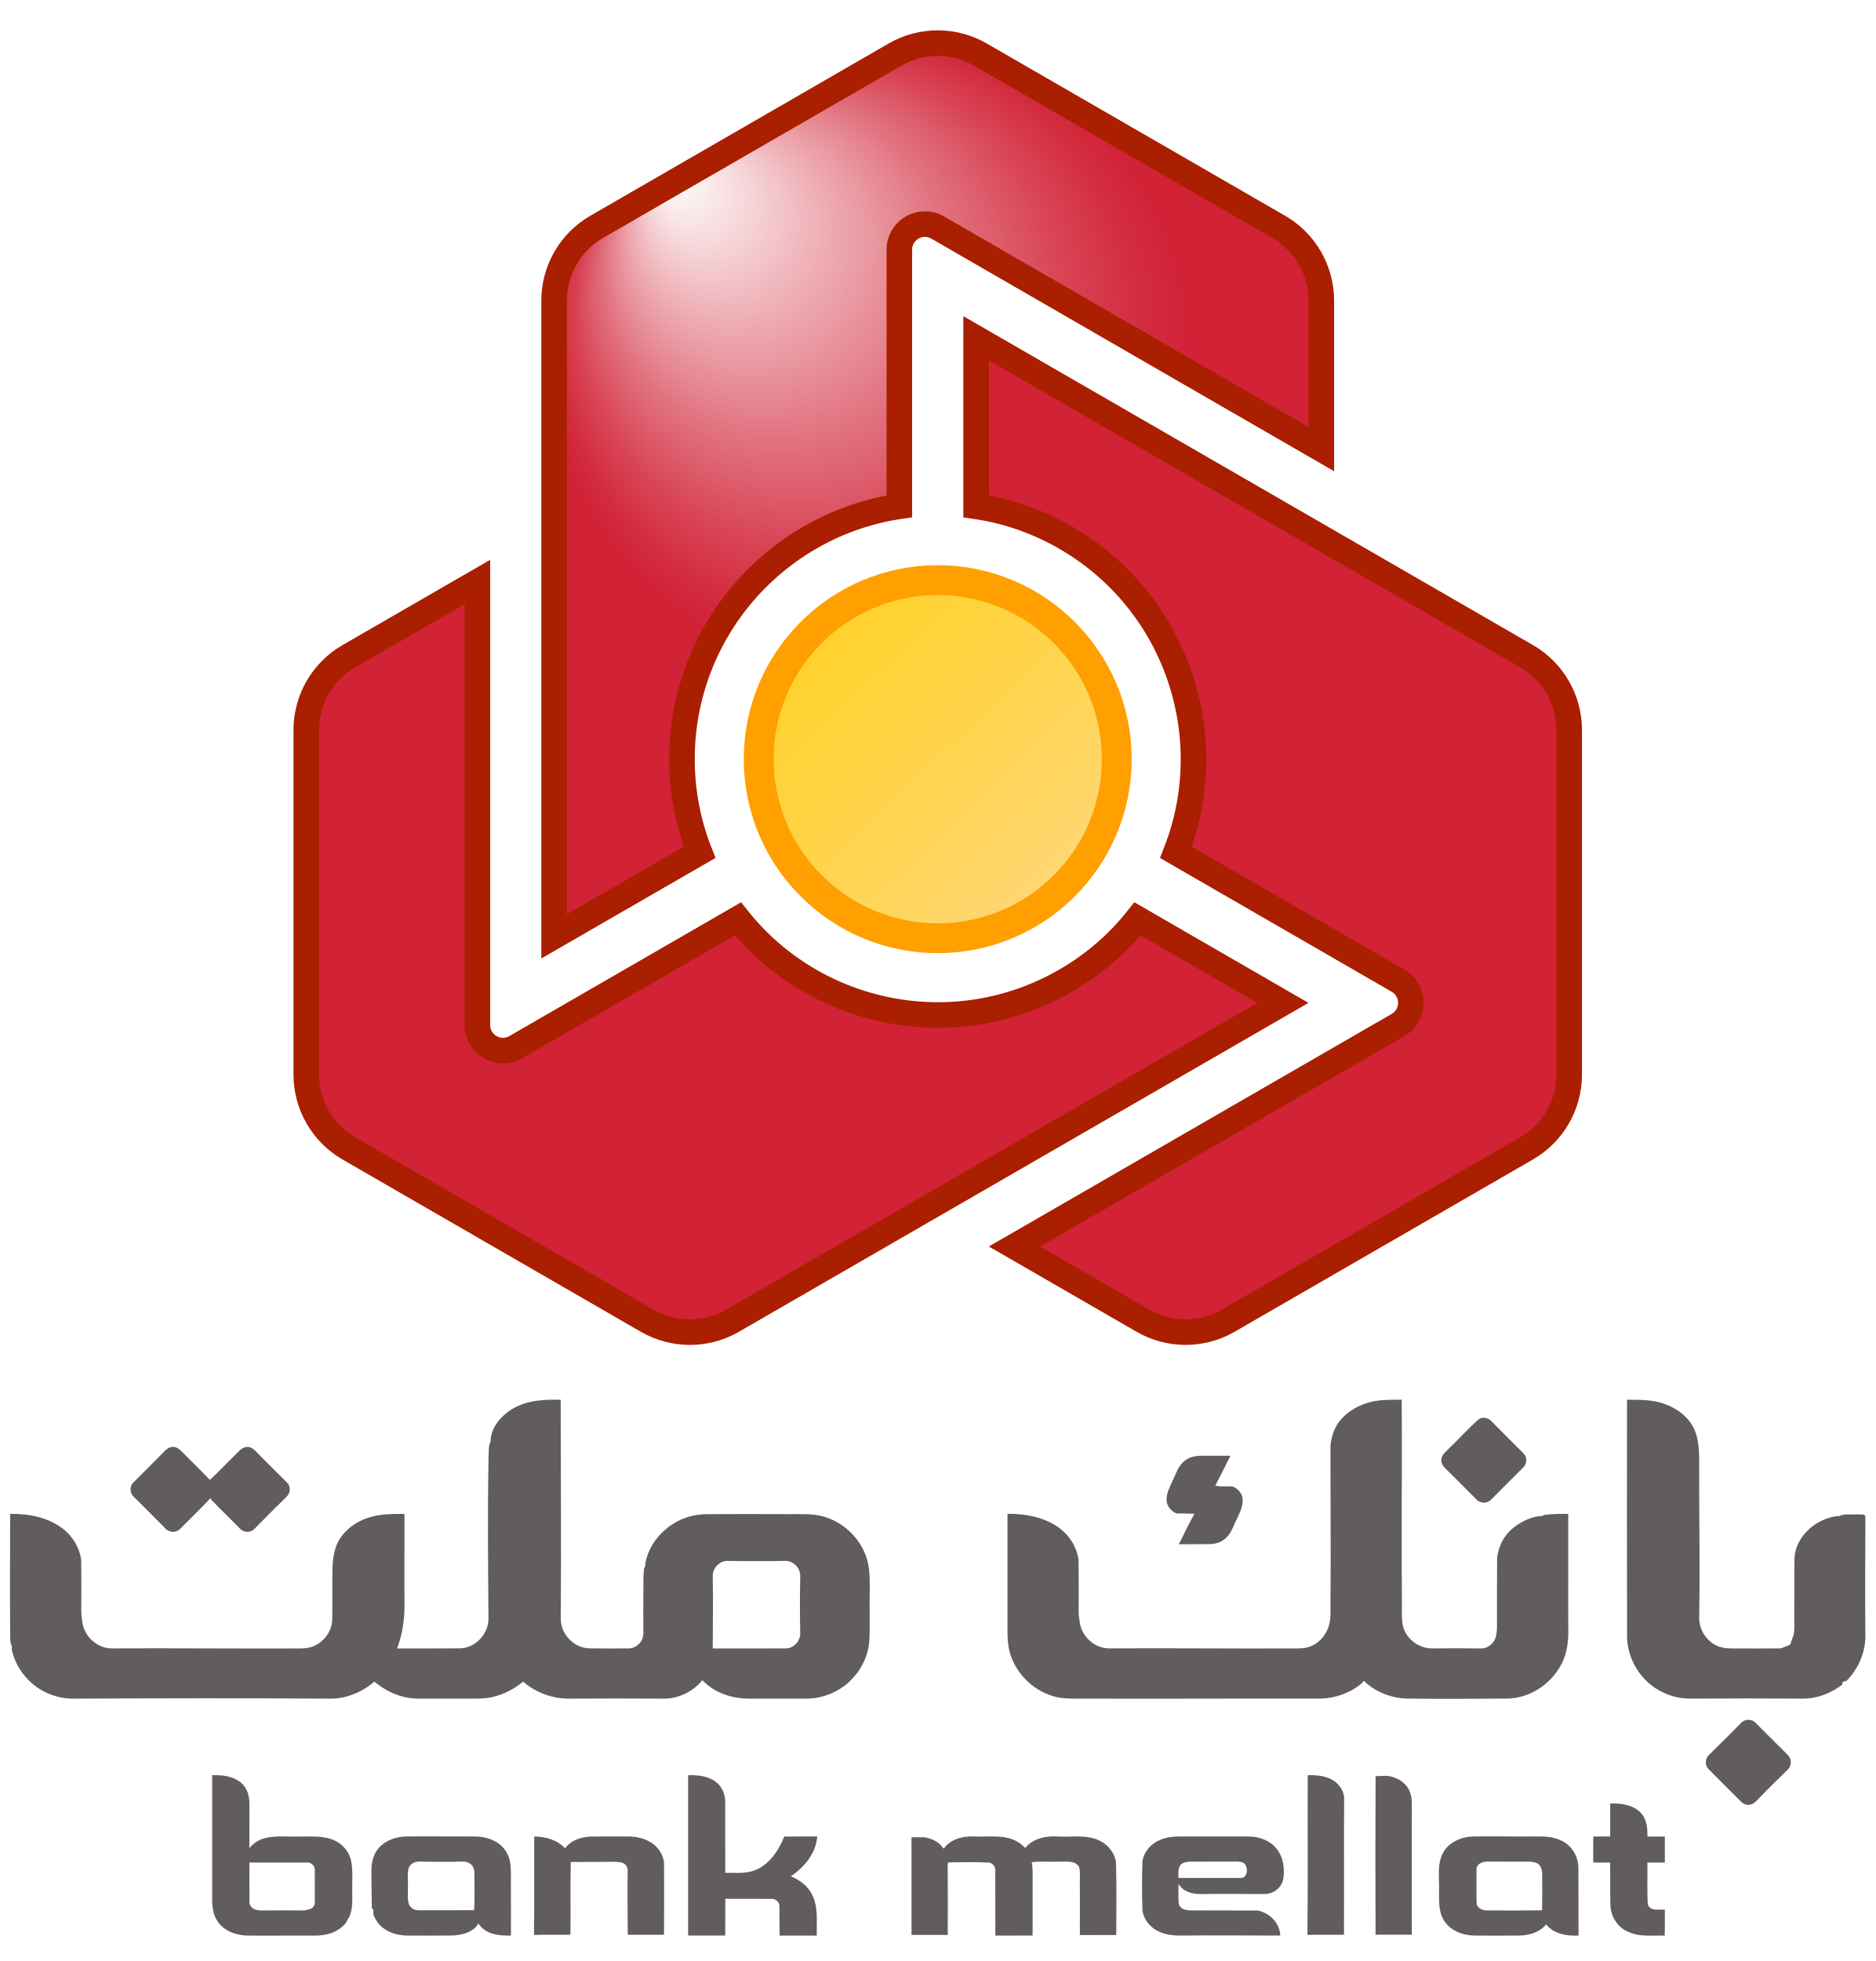
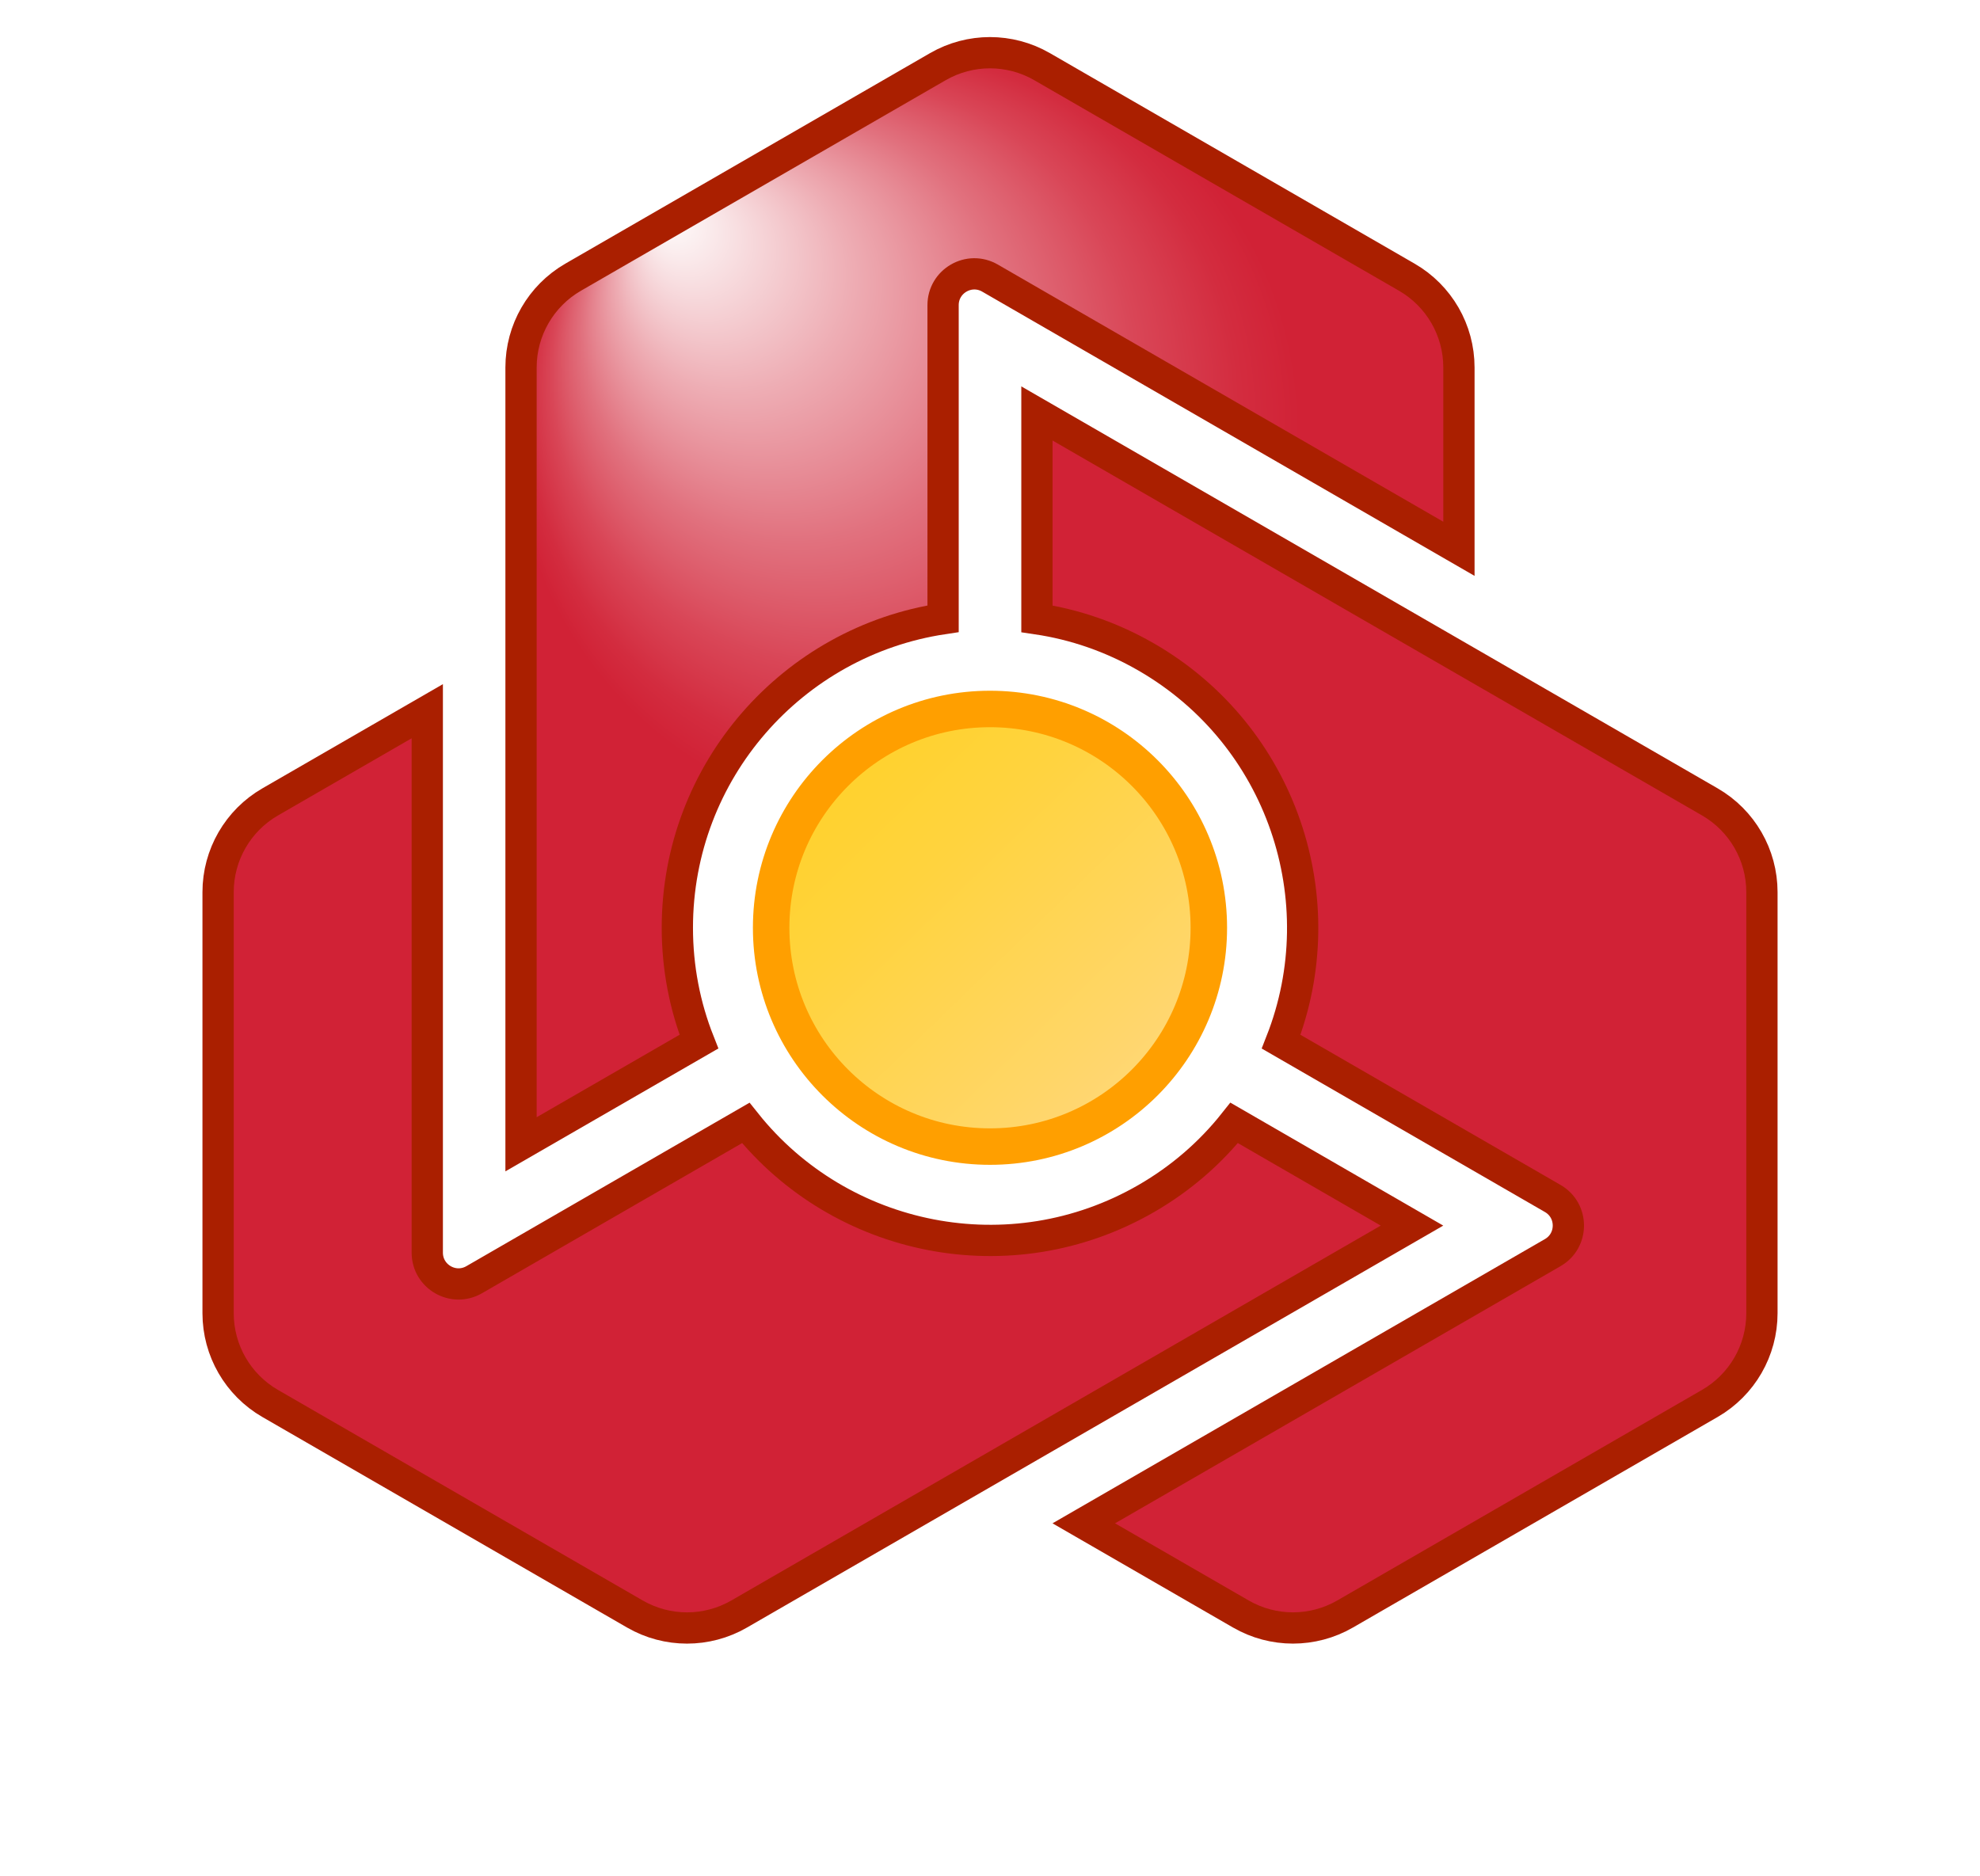
- <svg xmlns="http://www.w3.org/2000/svg" version="1.1" id="Layer_1" x="0px" y="0px" viewBox="0 0 220 230" enable-background="new 0 0 220 230" xml:space="preserve">
+ <svg xmlns="http://www.w3.org/2000/svg" version="1.1" x="0px" y="0px" xml:space="preserve" enable-background="new 0 0 190 190" viewBox="15 0 190 180">
  <g>
    <radialGradient id="SVGID_1_" cx="102.04" cy="41.314" r="37.74" fx="78.511" fy="20.312" gradientUnits="userSpaceOnUse">
      <stop offset="0" style="stop-color:#FFFFFF" />
      <stop offset="0.026" style="stop-color:#FDF8F8" />
      <stop offset="0.297" style="stop-color:#EEADB4" />
      <stop offset="0.54" style="stop-color:#E1717E" />
      <stop offset="0.745" style="stop-color:#D94657" />
      <stop offset="0.905" style="stop-color:#D32C3F" />
      <stop offset="1" style="stop-color:#D12236" />
    </radialGradient>
-     <path fill-rule="evenodd" clip-rule="evenodd" fill="url(#SVGID_1_)" stroke="#AA1F00" stroke-width="3" d="   M154.998,35.264v17.406l-45-25.982c-2-1.155-4.5,0.289-4.5,2.598v30.094   c-14.43,2.17-25.5,14.62-25.5,29.66c0,3.86,0.73,7.54,2.07,10.93   l-17.07,9.85v-74.556c0-3.573,1.906-6.874,5-8.66l35-20.207   c3.094-1.786,6.906-1.786,10,0l35,20.207   C153.092,28.39,154.998,31.691,154.998,35.264z" />
-     <path fill="#D12236" stroke="#AA1F00" stroke-width="3" d="M40.927,76.96l15.074-8.703v51.962   c-0,2.309,2.5,3.753,4.5,2.598l26.062-15.047   c9.094,11.412,25.411,14.774,38.436,7.254c3.343-1.93,6.165-4.402,8.431-7.258   l17.065,9.858l-64.568,37.278c-3.094,1.786-6.906,1.786-10-0   l-34.999-20.208c-3.094-1.786-5-5.087-5-8.66V85.62   C35.927,82.048,37.833,78.746,40.927,76.96z" />
-     <path fill="#D12236" stroke="#AA1F00" stroke-width="3" d="M134.073,154.9l-15.074-8.703l45.001-25.98   c2-1.155,2-4.041,0-5.196l-26.062-15.047   c5.336-13.582,0.089-29.394-12.936-36.914c-3.343-1.93-6.893-3.138-10.498-3.672   V39.68l64.57,37.278c3.094,1.786,5,5.088,5,8.66v40.414   c-0,3.573-1.906,6.874-5,8.66l-34.999,20.208   C140.979,156.687,137.167,156.687,134.073,154.9z" />
+     <path fill-rule="evenodd" clip-rule="evenodd" fill="url(#SVGID_1_)" stroke="#AA1F00" stroke-width="3" d=" M154.998,35.264v17.406l-45-25.982c-2-1.155-4.5,0.289-4.5,2.598v30.094 c-14.43,2.17-25.5,14.62-25.5,29.66c0,3.86,0.73,7.54,2.07,10.93 l-17.07,9.85v-74.556c0-3.573,1.906-6.874,5-8.66l35-20.207 c3.094-1.786,6.906-1.786,10,0l35,20.207 C153.092,28.39,154.998,31.691,154.998,35.264z" />
+     <path fill="#D12236" stroke="#AA1F00" stroke-width="3" d="M40.927,76.96l15.074-8.703v51.962 c-0,2.309,2.5,3.753,4.5,2.598l26.062-15.047 c9.094,11.412,25.411,14.774,38.436,7.254c3.343-1.93,6.165-4.402,8.431-7.258 l17.065,9.858l-64.568,37.278c-3.094,1.786-6.906,1.786-10-0 l-34.999-20.208c-3.094-1.786-5-5.087-5-8.66V85.62 C35.927,82.048,37.833,78.746,40.927,76.96z" />
+     <path fill="#D12236" stroke="#AA1F00" stroke-width="3" d="M134.073,154.9l-15.074-8.703l45.001-25.98 c2-1.155,2-4.041,0-5.196l-26.062-15.047 c5.336-13.582,0.089-29.394-12.936-36.914c-3.343-1.93-6.893-3.138-10.498-3.672 V39.68l64.57,37.278c3.094,1.786,5,5.088,5,8.66v40.414 c-0,3.573-1.906,6.874-5,8.66l-34.999,20.208 C140.979,156.687,137.167,156.687,134.073,154.9z" />
    <linearGradient id="SVGID_00000119836251559533381810000007217859948108605595_" gradientUnits="userSpaceOnUse" x1="134.722" y1="114.624" x2="96.321" y2="74.886">
      <stop offset="0.081" style="stop-color:#FFD88B" />
      <stop offset="0.39" style="stop-color:#FFD667" />
      <stop offset="0.793" style="stop-color:#FFD33E" />
      <stop offset="1" style="stop-color:#FFD22E" />
    </linearGradient>
    <circle fill="url(#SVGID_00000119836251559533381810000007217859948108605595_)" stroke="#FF9F00" stroke-width="3.5" cx="109.999" cy="89.041" r="21" />
  </g>
-   <path fill="#605D5C" d="M59.557,165.612c1.771-1.341,4.075-1.506,6.215-1.435  c0.001,8.555,0.08,17.111,0.005,25.664c-0.016,1.805,1.534,3.452,3.34,3.487  c1.555,0.03,3.11,0.019,4.665,0.004c0.915-0.008,1.692-0.846,1.685-1.758  c-0.014-1.775-0.001-3.552,0.006-5.329c0.003-0.781-0.033-1.569,0.097-2.342  c0.103-0.126,0.146-0.271,0.124-0.429c0.332-2.303,2.075-4.281,4.166-5.234  c0.987-0.45,2.074-0.646,3.155-0.649c3.185-0.011,6.371-0.026,9.556-0.001  c1.306,0.01,2.639-0.083,3.92,0.251c2.844,0.741,5.139,3.287,5.448,6.216  c0.143,1.352,0.066,2.715,0.071,4.073c0.005,1.401,0.039,2.806-0.03,4.208  c-0.116,2.344-1.498,4.546-3.49,5.771c-1.164,0.716-2.524,1.117-3.892,1.119  h-6.731c-1.996-0.003-4.081-0.669-5.467-2.161  c-1.103,1.332-2.79,2.169-4.53,2.161c-3.703-0.017-7.404-0.029-11.106,0.001  c-1.963,0.016-3.926-0.704-5.398-2.002c-1.062,0.884-2.32,1.533-3.676,1.83  c-0.774,0.17-1.566,0.175-2.351,0.172c-2.087-0.007-4.173,0.004-6.26,0  c-1.891-0.004-3.732-0.776-5.159-1.998c-1.431,1.223-3.269,2.012-5.171,1.999  c-10.056-0.068-20.115-0.043-30.173-0.001c-1.215,0.005-2.425-0.307-3.496-0.876  l-0.03-0.016c-1.846-1.014-3.263-2.834-3.676-4.91l0.012-0.171  c0.031-0.164-0.008-0.308-0.117-0.433c-0.103-0.621-0.077-1.253-0.081-1.879  c-0.032-4.463-0.003-8.925,0.003-13.388c2.168-0.028,4.447,0.4,6.198,1.753  c1.139,0.881,1.938,2.212,2.137,3.64c0.014,1.882,0.033,3.765,0.008,5.647  c-0.006,0.488,0.014,0.979,0.102,1.461c0.133,1.765,1.694,3.287,3.485,3.277  c7.297-0.039,14.596,0.039,21.893,0.009c0.516-0.002,1.045-0.015,1.541-0.182  c1.35-0.453,2.377-1.751,2.414-3.177c0.035-1.349,0.005-2.697,0.016-4.045  c0.011-1.459-0.073-2.953,0.369-4.366c0.511-1.635,1.928-2.831,3.482-3.437  c1.466-0.571,3.061-0.583,4.611-0.577c0.01,3.573-0.025,7.147,0.001,10.722  c0.013,1.721-0.256,3.449-0.87,5.059c2.45-0.006,4.899,0.015,7.347-0.011  c1.825-0.02,3.39-1.675,3.376-3.496c-0.05-6.354-0.111-12.709,0.011-19.064  c0.009-0.472,0.025-0.949,0.11-1.416c0.113-0.124,0.153-0.266,0.125-0.425  C57.622,167.586,58.509,166.406,59.557,165.612z M83.608,184.841  c0.062,2.832,0,5.666-0.002,8.501c2.828-0.003,5.655,0.004,8.481-0.005  c0.953,0.047,1.803-0.813,1.785-1.766c-0.043-2.239-0.05-4.481,0.002-6.72  c0.022-0.958-0.822-1.804-1.78-1.783c-2.243,0.049-4.487,0.041-6.729,0.003  C84.419,183.055,83.587,183.897,83.608,184.841z" />
-   <path fill="#605D5C" d="M157.289,166.494c1.225-1.397,3.052-2.148,4.873-2.274  c0.753-0.053,1.511-0.039,2.27-0.06c0.042,8.092-0.046,16.187,0.019,24.279  c0.008,0.962-0.091,1.977,0.338,2.877c0.574,1.204,1.85,2.027,3.188,2.02  c1.921-0.01,3.844-0.026,5.765,0.001c0.878,0.012,1.63-0.698,1.763-1.541  c0.132-0.589,0.099-1.198,0.098-1.796c-0.007-2.407,0.006-4.814,0.016-7.22  c0.123-1.385,0.798-2.711,1.895-3.578c0.903-0.714,2.002-1.283,3.159-1.383  c0.158,0.025,0.304-0.016,0.435-0.117c0.94-0.169,1.902-0.135,2.856-0.143  c0.007,4.618-0.022,9.235,0.004,13.855c0.006,1.14-0.149,2.293-0.607,3.347  c-1.125,2.588-3.785,4.448-6.615,4.461c-3.868,0.018-7.736,0.05-11.604,0.001  c-1.815-0.023-3.652-0.705-5-1.935c-0.131-0.187-0.225-0.169-0.284,0.051  c-1.419,1.23-3.307,1.892-5.181,1.887c-9.281-0.025-18.564,0.037-27.846,0  c-1.001-0.004-2.015,0.042-2.996-0.205c-2.457-0.618-4.519-2.535-5.301-4.943  c-0.297-0.915-0.355-1.882-0.354-2.834l0.005-13.69  c2.023-0.027,4.122,0.349,5.836,1.489c1.322,0.88,2.281,2.323,2.5,3.901  c0.023,2.04,0.016,4.08,0.011,6.12c-0.001,0.339,0.037,0.681,0.1,1.015  c0.146,1.757,1.701,3.264,3.487,3.254c7.139-0.041,14.278,0.036,21.418,0.008  c0.732-0.003,1.491,0.035,2.189-0.24c1.11-0.436,1.916-1.443,2.204-2.59  c0.196-0.781,0.132-1.587,0.14-2.382c0.06-6.208-0.01-12.417,0.005-18.626  C156.196,168.418,156.559,167.328,157.289,166.494z" />
-   <path fill="#605D5C" d="M190.857,164.168c1.424,0.013,2.879-0.021,4.25,0.439  c1.599,0.536,3.117,1.643,3.737,3.257c0.508,1.321,0.478,2.759,0.476,4.153  c-0.011,5.891,0.108,11.785,0.003,17.674c-0.025,1.4,0.805,2.75,2.08,3.337  c0.8,0.369,1.691,0.311,2.546,0.313c1.558,0.004,3.117,0.009,4.677-0.006  c0.411,0.025,0.761-0.216,1.141-0.334c0.175-0.031,0.276-0.136,0.305-0.314  c0.075-0.308,0.233-0.589,0.309-0.897c0.182-0.738,0.08-1.505,0.092-2.256  c0.035-2.301-0.017-4.601,0.036-6.9c0.211-2.565,2.586-4.535,5.038-4.82  c0.158,0.031,0.304-0.004,0.437-0.111c0.124-0.019,0.374-0.055,0.499-0.074  c0.719,0.014,1.442-0.04,2.16,0.021c0.252,0.081,0.14,0.415,0.174,0.613  c-0.017,4.532-0.042,9.065-0.001,13.597c0.018,1.986-0.847,3.925-2.25,5.312  l-0.131,0.009c-0.199,0-0.306,0.097-0.321,0.294l-0.017,0.114  c-1.319,1.024-2.962,1.646-4.64,1.636c-4.387-0.025-8.772-0.024-13.156,0.001  c-1.452,0.009-2.902-0.425-4.115-1.225c-2.025-1.335-3.318-3.691-3.324-6.118  C190.837,182.646,190.857,173.408,190.857,164.168z" />
-   <path fill="#605D5C" d="M173.489,166.441c0.482-0.307,1.122-0.141,1.484,0.272l3.755,3.764  c0.435,0.436,0.408,1.192-0.028,1.621c-1.268,1.246-2.511,2.516-3.769,3.77  c-0.447,0.499-1.297,0.499-1.741-0.003c-1.204-1.194-2.379-2.416-3.599-3.592  c-0.284-0.274-0.548-0.629-0.512-1.045c0.003-0.61,0.56-0.976,0.934-1.38  C171.182,168.724,172.267,167.504,173.489,166.441z" />
-   <path fill="#605D5C" d="M19.284,170.223c0.27-0.278,0.612-0.542,1.021-0.519  c0.454-0.013,0.801,0.319,1.095,0.623c1.061,1.094,2.17,2.143,3.222,3.246  c1.04-0.959,1.999-2.001,3.018-2.983c0.366-0.353,0.711-0.819,1.259-0.881  c0.412-0.046,0.786,0.172,1.06,0.458c1.2,1.252,2.454,2.45,3.675,3.681  c0.471,0.427,0.477,1.215,0.022,1.661c-1.291,1.264-2.567,2.541-3.832,3.828  c-0.441,0.448-1.218,0.427-1.649-0.021c-1.107-1.152-2.284-2.239-3.374-3.402  c-0.028-0.053-0.085-0.158-0.113-0.211c-0.039,0.044-0.117,0.132-0.158,0.175  c-1.083,1.168-2.248,2.267-3.366,3.405c-0.443,0.505-1.286,0.512-1.735,0.013  c-1.258-1.25-2.489-2.526-3.762-3.76c-0.443-0.429-0.484-1.192-0.045-1.635  C16.838,172.671,18.078,171.464,19.284,170.223z" />
-   <path fill="#605D5C" d="M139.155,171.204c0.737-0.515,1.669-0.469,2.524-0.466  c0.888,0.002,1.774-0.003,2.663,0.005c-0.6,1.17-1.177,2.351-1.786,3.517  c0.656,0.112,1.324,0.083,1.989,0.077c0.678,0.212,1.223,0.862,1.231,1.595  c0.01,0.91-0.456,1.708-0.824,2.503c-0.288,0.622-0.52,1.294-0.99,1.805  c-0.503,0.548-1.242,0.845-1.982,0.862c-1.232,0.028-2.464,0.008-3.695,0.013  c0.579-1.132,1.114-2.288,1.737-3.397c0.024-0.043,0.074-0.128,0.1-0.171  c-0.693-0.034-1.388-0.037-2.08-0.036c-0.664-0.229-1.188-0.872-1.197-1.592  c-0.011-0.852,0.415-1.604,0.761-2.35C138,172.716,138.305,171.722,139.155,171.204  z" />
-   <path fill="#605D5C" d="M204.255,202.057c0.447-0.462,1.267-0.464,1.693,0.019  c1.253,1.243,2.503,2.492,3.748,3.743c0.49,0.429,0.5,1.253,0.033,1.71  c-1.239,1.21-2.476,2.423-3.67,3.676c-0.298,0.313-0.727,0.555-1.168,0.46  c-0.42-0.064-0.702-0.394-0.981-0.674c-1.171-1.171-2.348-2.335-3.507-3.518  l-0.021-0.027c-0.431-0.471-0.346-1.235,0.121-1.646  C201.753,204.553,203.027,203.325,204.255,202.057z" />
-   <path fill="#605D5C" d="M24.893,208.208c1.208-0.045,2.524,0.112,3.463,0.958  c0.681,0.614,0.907,1.55,0.904,2.433c-0.006,1.722,0.005,3.446-0.011,5.17  c0.43-0.532,1.01-0.937,1.667-1.132c1.278-0.378,2.622-0.196,3.931-0.24  c1.483,0.045,3.048-0.171,4.443,0.485c1.018,0.48,1.773,1.457,1.938,2.567  c0.155,1.043,0.094,2.1,0.091,3.152c-0.003,1.097,0.114,2.264-0.374,3.287  c-0.045,0.067-0.136,0.203-0.183,0.271c-0.16,0.469-0.582,0.816-0.978,1.095  c-0.84,0.593-1.899,0.775-2.913,0.768c-2.606-0.018-5.211,0.021-7.815-0.003  c-1.272-0.012-2.633-0.473-3.429-1.517c-0.574-0.753-0.741-1.721-0.74-2.645  L24.893,208.208z M29.259,218.453c0.003,1.524-0.011,3.046,0.008,4.569  c-0.034,0.432,0.261,0.822,0.674,0.939c0.22,0.062,0.443,0.117,0.674,0.114  c1.617-0.022,3.235-0.028,4.852-0.001c0.232,0.004,0.461-0.035,0.682-0.105  c0.399-0.053,0.785-0.378,0.781-0.81c-0.014-1.299,0.009-2.6-0.005-3.898  c-0.005-0.5-0.501-0.863-0.976-0.809L29.259,218.453z" />
-   <path fill="#605D5C" d="M80.72,208.208c1.175-0.036,2.45,0.099,3.387,0.895  c0.676,0.574,0.97,1.471,0.965,2.337c-0.014,2.738,0.011,5.477,0.002,8.214  c1.248-0.014,2.56,0.154,3.735-0.402c1.583-0.749,2.552-2.298,3.194-3.851  c1.286-0.005,2.572,0.001,3.859-0.005c-0.139,1.983-1.519,3.6-3.099,4.676  c1.072,0.412,2.038,1.164,2.539,2.22c0.7,1.474,0.469,3.147,0.513,4.724  c-1.453,0.006-2.908,0.003-4.361,0.003c-0.018-1.132,0-2.263-0.022-3.393  c0.028-0.491-0.394-0.913-0.881-0.914l-5.472-0.008  c-0.001,1.438,0.003,2.875-0.003,4.312c-1.452,0.001-2.903,0.004-4.355-0.001  L80.72,208.208z" />
-   <path fill="#605D5C" d="M153.402,208.207c1.052-0.022,2.169,0.061,3.071,0.665  c0.639,0.428,1.112,1.114,1.199,1.885c-0.031,5.386,0.008,10.775-0.02,16.162  c-1.427,0.018-2.855-0.017-4.282,0.018  C153.435,220.694,153.377,214.45,153.402,208.207z" />
-   <path fill="#605D5C" d="M161.365,208.318c0.436-0.008,0.873-0.028,1.311-0.039  c0.939,0.095,1.875,0.552,2.426,1.336c0.402,0.573,0.511,1.293,0.509,1.982  c-0.018,5.106-0.002,10.213,0,15.32c-1.417,0.006-2.835,0.006-4.25-0.001  C161.331,220.716,161.332,214.517,161.365,208.318z" />
-   <path fill="#605D5C" d="M188.884,211.529c1.221-0.041,2.557,0.113,3.492,0.992  c0.784,0.737,0.899,1.868,0.877,2.88c0.679-0.003,1.357-0.005,2.038,0.001  c0.007,1.015,0.002,2.031,0.003,3.046c-0.684,0.006-1.363,0.001-2.044,0.003  c0.021,1.624-0.05,3.251,0.039,4.871c0.241,0.884,1.323,0.601,2.005,0.647  c-0.012,1.019,0.025,2.039-0.021,3.059c-1.396-0.067-2.866,0.184-4.182-0.41  c-1.285-0.482-2.14-1.79-2.181-3.152c-0.05-1.671-0.011-3.345-0.037-5.015  c-0.66,0-1.318-0.001-1.978,0.001c-0.001-1.02-0.011-2.038,0.005-3.058  c0.66,0.006,1.322,0.008,1.983,0C188.879,214.105,188.879,212.817,188.884,211.529z" />
-   <path fill="#605D5C" d="M110.853,216.633c0.829-1.007,2.22-1.299,3.469-1.237  c1.328,0.066,2.683-0.143,3.988,0.188c0.746,0.189,1.425,0.601,1.956,1.156  c0.896-1.106,2.387-1.43,3.752-1.344c1.608,0.102,3.311-0.246,4.839,0.426  c1.063,0.467,1.899,1.456,2.056,2.62c0.086,2.834,0.023,5.672,0.033,8.508  c-1.425,0.014-2.851,0-4.275,0.009c-0.005-2.202,0.017-4.403,0-6.605  c-0.004-0.487,0.06-0.994-0.119-1.458c-0.156-0.199-0.361-0.355-0.594-0.446  c-0.735-0.195-1.504-0.075-2.253-0.097c-0.895,0.036-1.796-0.083-2.681,0.069  c0.156,0.738,0.1,1.497,0.104,2.248c0.013,2.115,0.005,4.23-0.003,6.345  c-1.455,0.004-2.91,0.006-4.364,0.003c-0.013-2.539,0.003-5.079-0.01-7.618  c0.041-0.436-0.26-0.84-0.682-0.938c-1.606-0.099-3.225-0.031-4.832-0.03  c-0.104,0.2-0.047,0.444-0.064,0.665c0.014,2.615,0.01,5.231,0.003,7.846  c-1.417-0.008-2.834,0.003-4.251-0.006c-0.005-3.818-0.01-7.639-0.002-11.457  c0.484,0.011,0.973,0.008,1.461,0.005c0.824,0.114,1.672,0.488,2.179,1.168  C110.669,216.851,110.765,216.845,110.853,216.633z" />
-   <path fill="#605D5C" d="M44.273,216.945c0.783-1.045,2.127-1.533,3.394-1.549  c2.661-0.033,5.322,0.01,7.982,0c0.931-0.004,1.878,0.215,2.672,0.71  c0.772,0.482,1.317,1.298,1.492,2.191c0.162,0.827,0.106,1.675,0.113,2.514  c0.016,2.068,0.014,4.136,0.009,6.204c-1.294,0.042-2.838-0.116-3.679-1.225  c-0.036-0.047-0.108-0.141-0.144-0.188c-0.031,0.052-0.094,0.153-0.125,0.205  c-0.641,0.867-1.81,1.131-2.832,1.202c-1.779,0.019-3.555,0.015-5.333,0.011  c-1.348-0.004-2.814-0.488-3.601-1.652c-0.21-0.352-0.463-0.732-0.441-1.157  c0.044-0.186-0.008-0.321-0.158-0.4c-0.039-1.416-0.032-2.833-0.055-4.247  C43.554,218.65,43.711,217.694,44.273,216.945z M48.565,218.46  c-0.267,0.111-0.494,0.311-0.604,0.585c-0.227,0.671-0.072,1.394-0.11,2.088  c0.039,0.743-0.113,1.513,0.119,2.234c0.124,0.261,0.343,0.466,0.607,0.588  c0.41,0.138,0.849,0.09,1.277,0.092c1.922,0.01,3.845-0.009,5.767-0.011  c0.062-1.229,0.039-2.46,0.031-3.69c-0.003-0.435,0.051-0.888-0.124-1.302  c-0.115-0.273-0.338-0.475-0.607-0.582c-0.214-0.105-0.452-0.132-0.687-0.125  c-1.668,0.048-3.337,0.039-5.006,0C49,218.333,48.776,218.373,48.565,218.46z" />
-   <path fill="#605D5C" d="M62.667,215.399c1.324,0.003,2.692,0.383,3.615,1.383  c0.721-0.98,1.974-1.361,3.143-1.38c1.404-0.022,2.809,0.005,4.214-0.008  c1.078-0.01,2.193,0.263,3.053,0.933l0.026,0.02  c0.627,0.516,1.059,1.269,1.178,2.073c0.005,2.833,0.016,5.666-0.005,8.499  c-1.417,0.005-2.836,0-4.253,0c-0.006-2.506-0.049-5.014-0.006-7.52  c0.007-0.44-0.288-0.847-0.713-0.946c-0.48-0.112-0.978-0.09-1.467-0.084  c-1.499,0.016-2.998,0-4.499,0.018c-0.07,2.842,0.006,5.688-0.042,8.53  c-1.423,0.023-2.85-0.025-4.273,0.026  C62.701,223.095,62.643,219.246,62.667,215.399z" />
-   <path fill="#605D5C" d="M136.056,215.815c1.021-0.479,2.173-0.422,3.272-0.416  c2.399,0.014,4.799-0.014,7.198,0c1.27,0.007,2.587,0.527,3.344,1.589  c0.687,0.964,0.839,2.21,0.669,3.352c-0.151,1.01-1.117,1.793-2.139,1.8  c-2.499,0.018-5-0.041-7.497,0.009c-1.011,0.02-2.131-0.275-2.661-1.206  c0.007,0.748-0.036,1.499,0.022,2.247c0.03,0.383,0.344,0.68,0.702,0.776  c0.528,0.141,1.082,0.1,1.627,0.099c2.303-0.006,4.605,0.02,6.907,0.011  c1.41,0.253,2.64,1.467,2.685,2.939c-3.878,0.008-7.757-0.045-11.635,0.001  c-0.923,0.011-1.868-0.107-2.705-0.518c-0.928-0.456-1.659-1.34-1.83-2.365  c-0.067-1.946-0.068-3.895-0.001-5.843  C134.192,217.179,135.021,216.23,136.056,215.815z M138.967,218.454  c-0.834,0.172-0.754,1.153-0.73,1.805h7.188c0.98,0.153,1.099-1.445,0.372-1.804  c-0.466-0.176-0.97-0.108-1.453-0.112c-1.306-0.011-2.61,0-3.915,0.005  C139.939,218.35,139.436,218.285,138.967,218.454z" />
-   <path fill="#605D5C" d="M169.288,217.29c0.69-1.248,2.16-1.865,3.526-1.893  c2.346-0.049,4.692,0.027,7.037,0c1.094-0.012,2.235-0.036,3.241,0.458  c1.276,0.53,2.055,1.888,2.061,3.246c0.012,2.637,0.008,5.276,0.014,7.914  c-1.367,0.072-2.895-0.18-3.801-1.311c-0.771,0.968-2.056,1.311-3.244,1.312  c-1.718,0.003-3.434,0.021-5.151,0.001c-1.383-0.015-2.879-0.574-3.615-1.817  c-0.7-1.181-0.529-2.599-0.539-3.905  C168.806,219.959,168.61,218.516,169.288,217.29z M173.847,218.454  c-0.354,0.108-0.67,0.415-0.646,0.807c-0.002,1.3-0.02,2.6,0.011,3.898  c-0.018,0.388,0.306,0.665,0.638,0.802c0.314,0.13,0.657,0.111,0.99,0.11  c2.017-0.005,4.033,0.02,6.049-0.021c0.035-1.286,0.02-2.572,0.021-3.857  c0-0.336,0.028-0.685-0.104-1.001c-0.082-0.363-0.368-0.668-0.734-0.74  c-0.425-0.153-0.878-0.102-1.315-0.104c-1.253-0.006-2.507-0.001-3.76-0.006  C174.611,218.34,174.21,218.299,173.847,218.454z" />
</svg>
